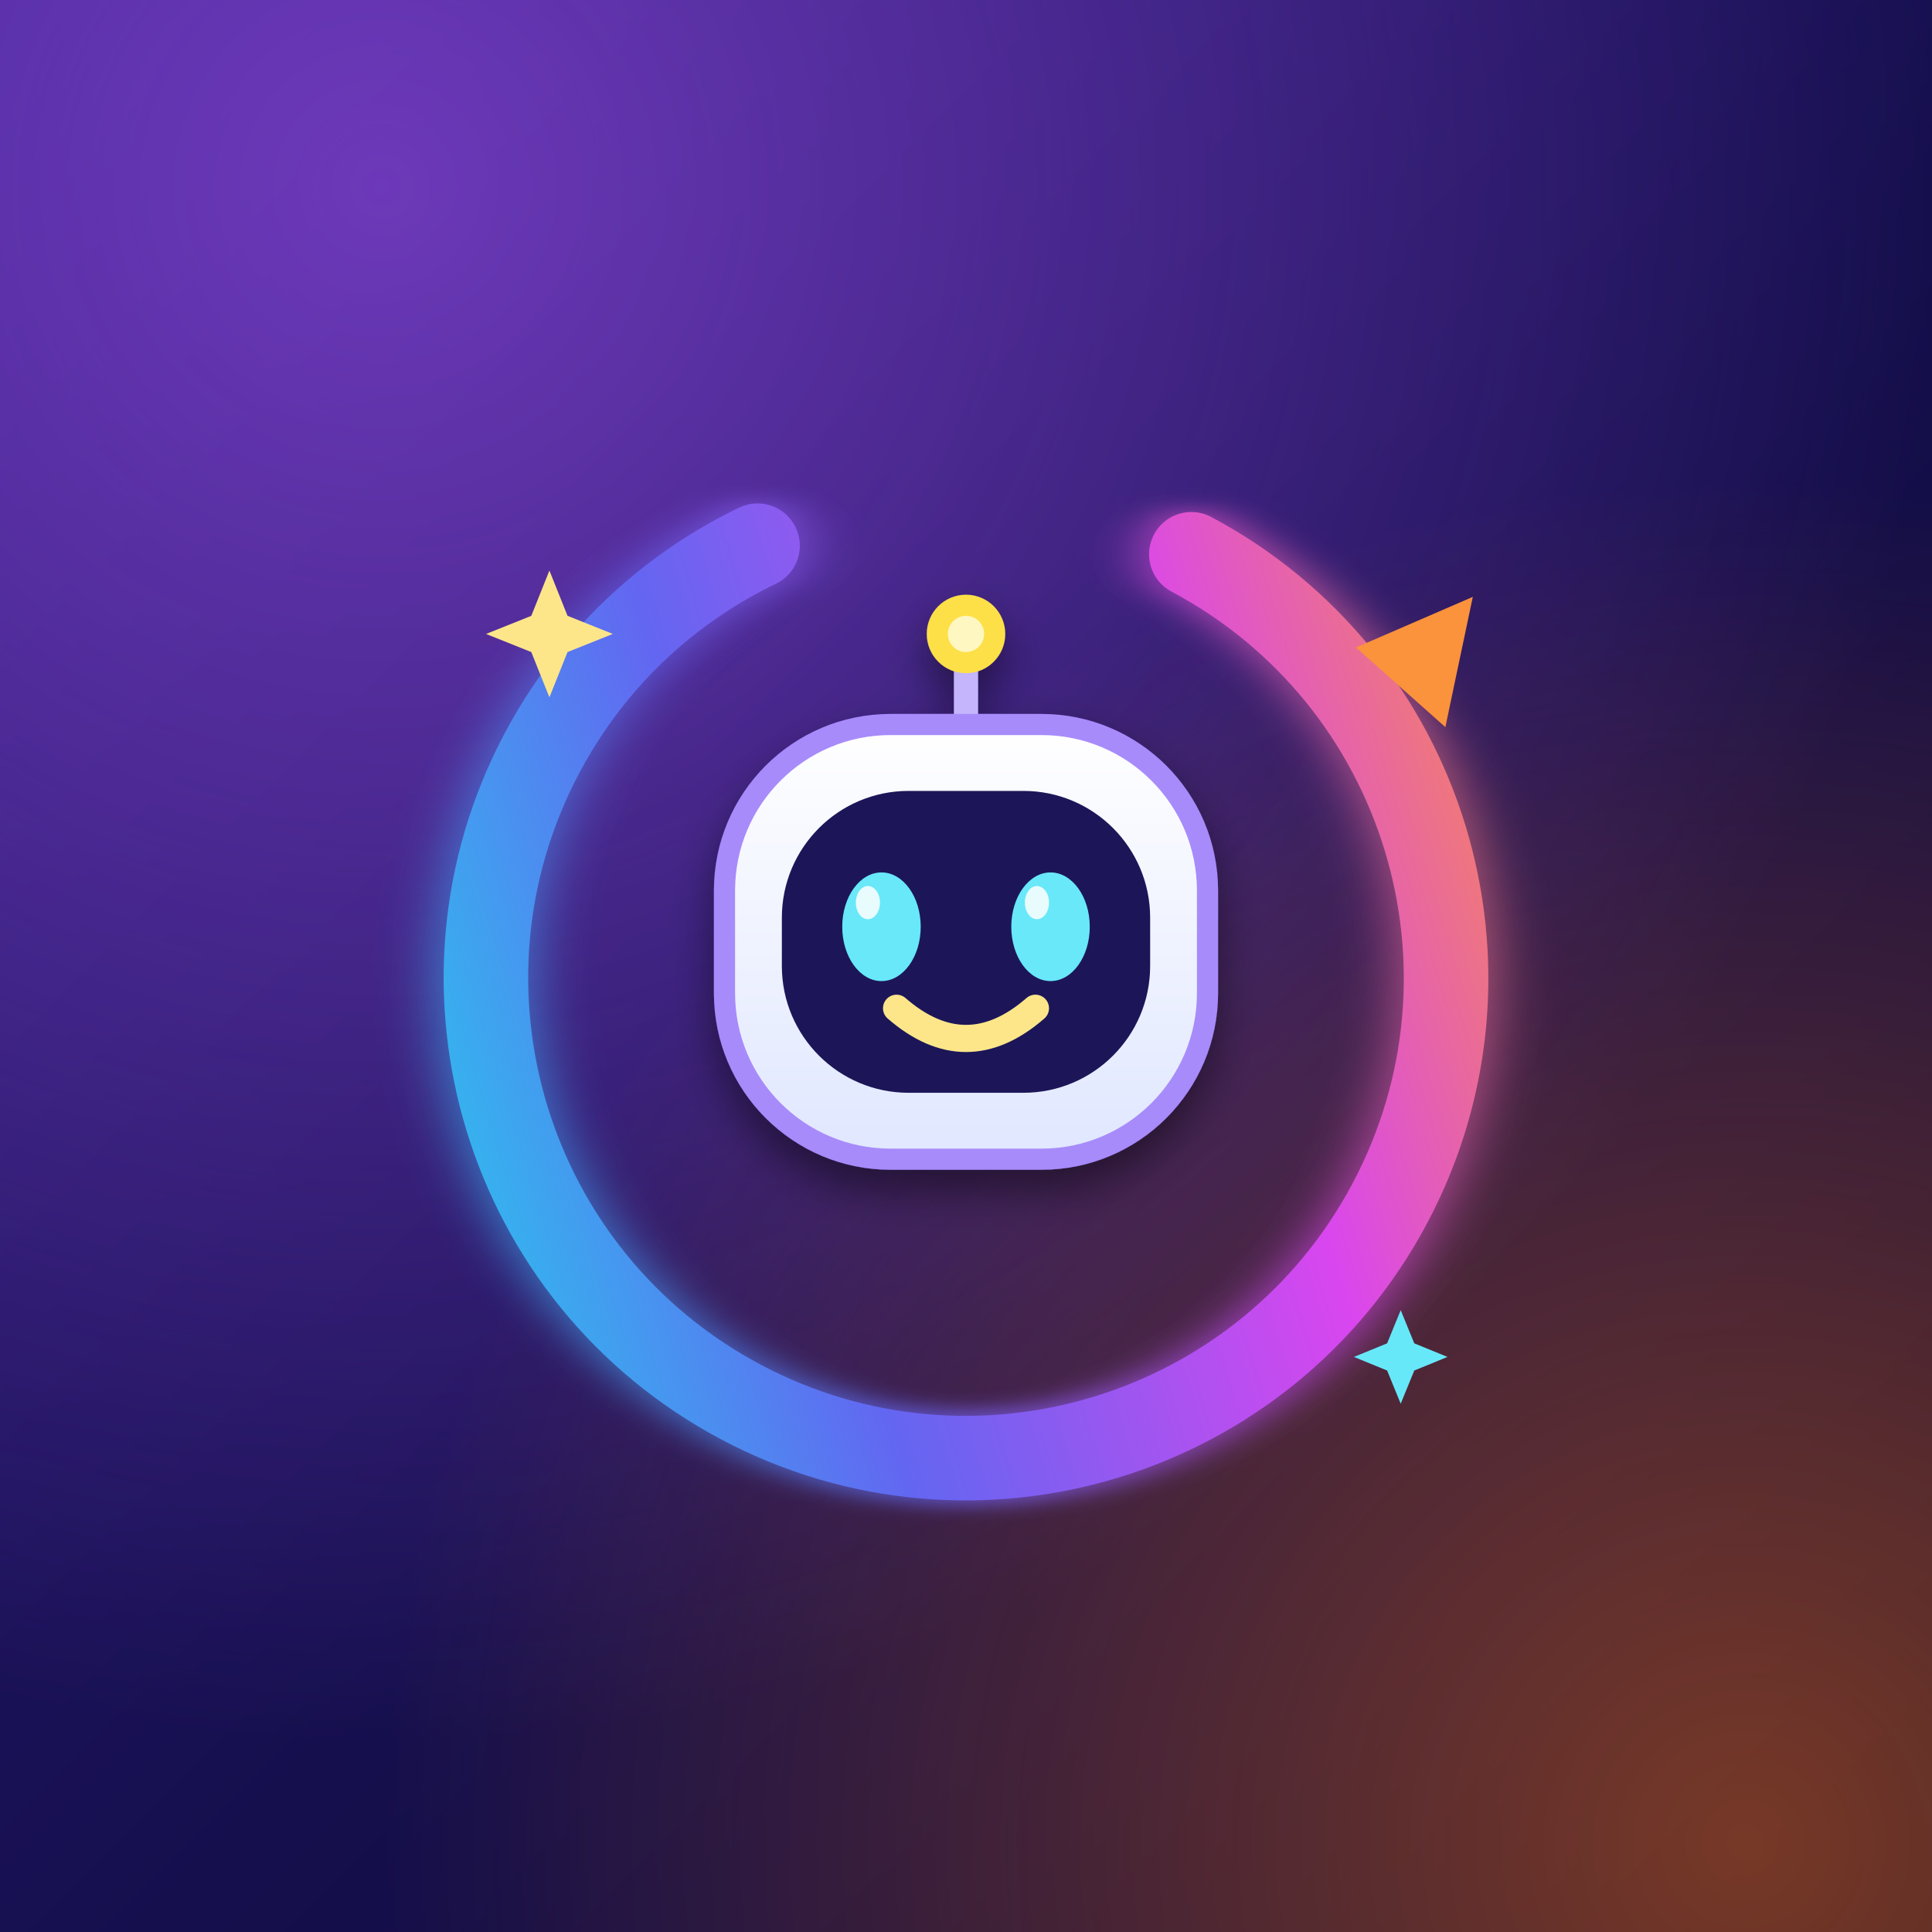
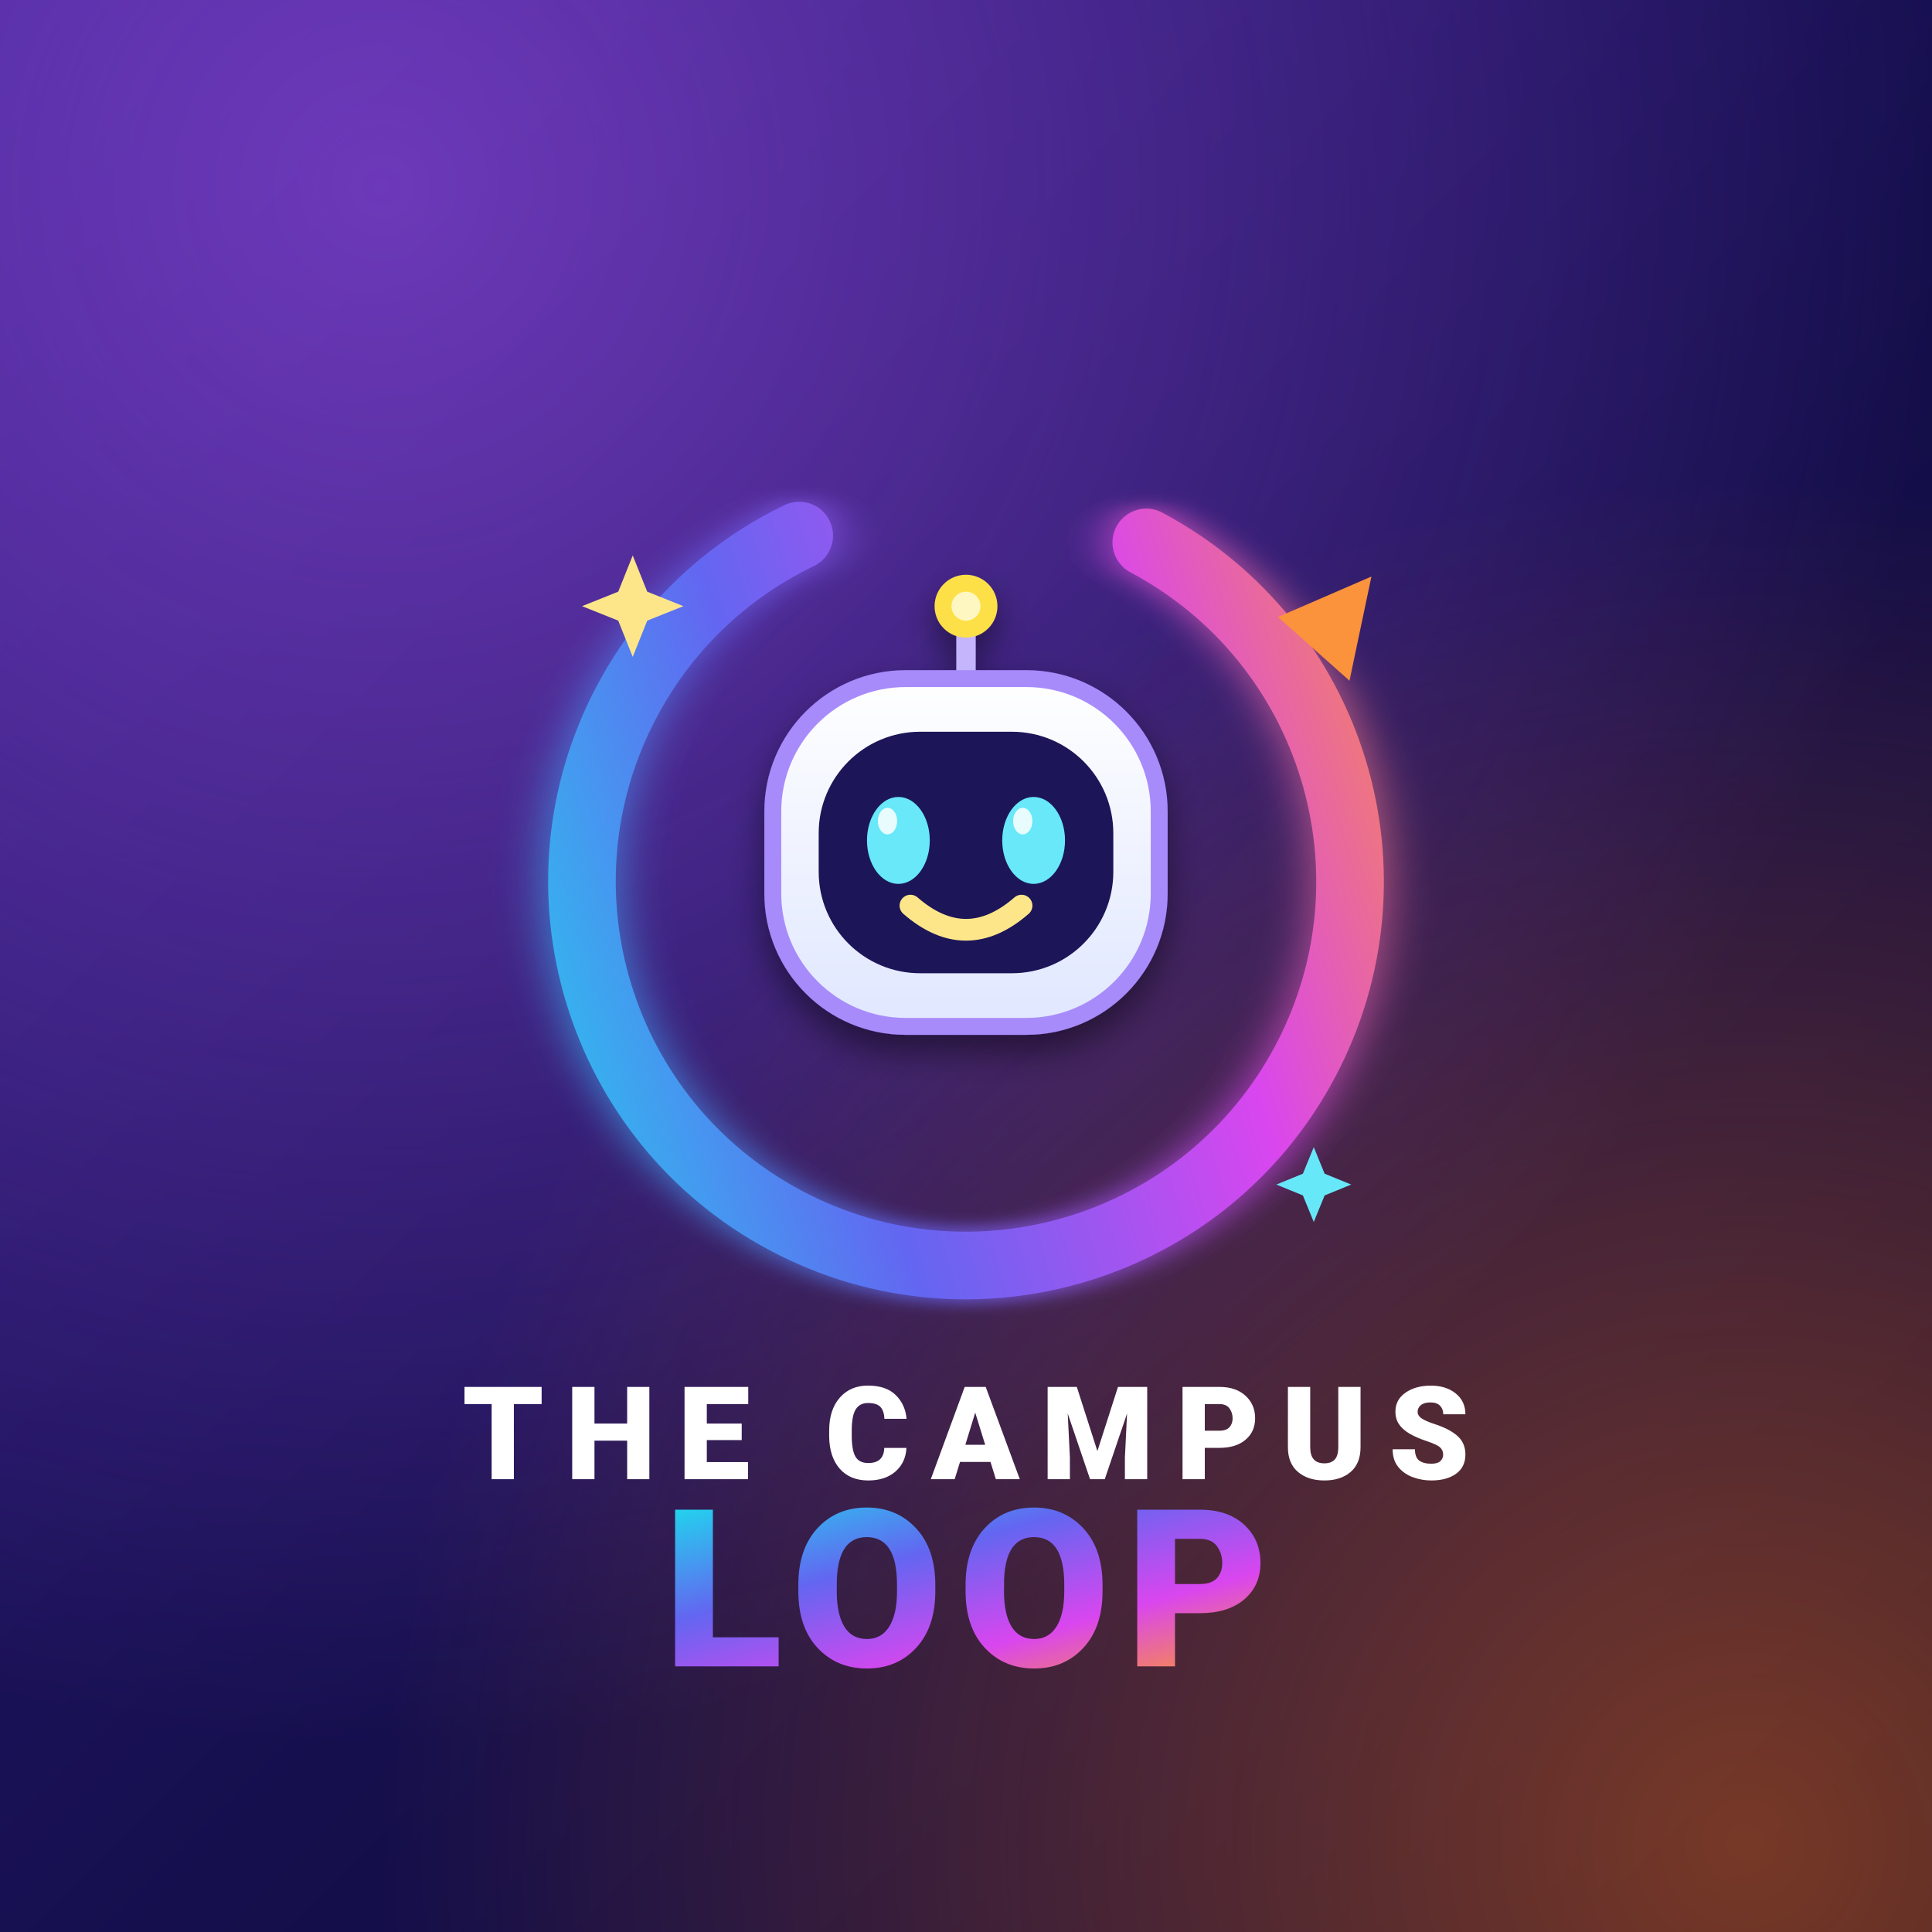
<svg xmlns="http://www.w3.org/2000/svg" viewBox="0 0 1024 1024" width="1024" height="1024">
  <defs>
    <linearGradient id="bg" x1="0" y1="0" x2="1" y2="1">
      <stop offset="0" stop-color="#2a1a7a" />
      <stop offset=".55" stop-color="#150f4d" />
      <stop offset="1" stop-color="#0b0830" />
    </linearGradient>
    <radialGradient id="glowA" cx=".2" cy=".1" r=".8">
      <stop offset="0" stop-color="#a855f7" stop-opacity=".55" />
      <stop offset="1" stop-color="#a855f7" stop-opacity="0" />
    </radialGradient>
    <radialGradient id="glowB" cx=".9" cy=".95" r=".7">
      <stop offset="0" stop-color="#f97316" stop-opacity=".45" />
      <stop offset="1" stop-color="#f97316" stop-opacity="0" />
    </radialGradient>
    <linearGradient id="ring" x1="0" y1="0" x2="1" y2="1">
      <stop offset="0" stop-color="#22d3ee" />
      <stop offset=".35" stop-color="#6366f1" />
      <stop offset=".7" stop-color="#d946ef" />
      <stop offset="1" stop-color="#fb923c" />
    </linearGradient>
    <linearGradient id="head" x1="0" y1="0" x2="0" y2="1">
      <stop offset="0" stop-color="#ffffff" />
      <stop offset="1" stop-color="#e0e7ff" />
    </linearGradient>
    <filter id="soft" x="-30%" y="-30%" width="160%" height="160%">
      <feGaussianBlur stdDeviation="14" />
    </filter>
    <filter id="drop" x="-30%" y="-30%" width="160%" height="160%">
      <feDropShadow dx="0" dy="14" stdDeviation="14" flood-color="#000" flood-opacity=".45" />
    </filter>
  </defs>
  <rect width="1024" height="1024" rx="0" fill="url(#bg)" />
  <rect width="1024" height="1024" rx="0" fill="url(#glowA)" />
  <rect width="1024" height="1024" rx="0" fill="url(#glowB)" />
  <g transform="translate(102.4 102.4) scale(.8)">
-     <g id="mark">
-       <circle cx="512" cy="520" r="318" fill="none" stroke="url(#ring)" stroke-width="64" stroke-linecap="round" stroke-dasharray="1700 300" transform="rotate(-62 512 520)" filter="url(#soft)" opacity=".7" />
-       <circle cx="512" cy="520" r="318" fill="none" stroke="url(#ring)" stroke-width="56" stroke-linecap="round" stroke-dasharray="1700 300" transform="rotate(-62 512 520)" />
-       <path d="M770 306 L842 262 L836 350 Z" fill="#fb923c" transform="rotate(8 806 306)" />
-       <g filter="url(#drop)">
-         <line x1="512" y1="300" x2="512" y2="352" stroke="#c4b5fd" stroke-width="16" stroke-linecap="round" />
-         <circle cx="512" cy="292" r="26" fill="#fde047" />
-         <circle cx="512" cy="292" r="12" fill="#fff7c2" />
-         <rect x="352" y="352" width="320" height="288" rx="110" fill="url(#head)" stroke="#a78bfa" stroke-width="14" />
-         <rect x="390" y="396" width="244" height="200" rx="84" fill="#1b1458" />
-         <ellipse cx="456" cy="486" rx="26" ry="36" fill="#67e8f9" />
-         <ellipse cx="568" cy="486" rx="26" ry="36" fill="#67e8f9" />
-         <ellipse cx="447" cy="470" rx="8" ry="11" fill="#fff" opacity=".85" />
-         <ellipse cx="559" cy="470" rx="8" ry="11" fill="#fff" opacity=".85" />
-         <path d="M466 540 q46 40 92 0" fill="none" stroke="#fde68a" stroke-width="18" stroke-linecap="round" />
+     <g transform="translate(512 392) scale(.8) translate(-512 -440)">
+       <g id="mark">
+         <circle cx="512" cy="520" r="318" fill="none" stroke="url(#ring)" stroke-width="64" stroke-linecap="round" stroke-dasharray="1700 300" transform="rotate(-62 512 520)" filter="url(#soft)" opacity=".7" />
+         <circle cx="512" cy="520" r="318" fill="none" stroke="url(#ring)" stroke-width="56" stroke-linecap="round" stroke-dasharray="1700 300" transform="rotate(-62 512 520)" />
+         <path d="M770 306 L842 262 L836 350 Z" fill="#fb923c" transform="rotate(8 806 306)" />
+         <g filter="url(#drop)">
+           <line x1="512" y1="300" x2="512" y2="352" stroke="#c4b5fd" stroke-width="16" stroke-linecap="round" />
+           <circle cx="512" cy="292" r="26" fill="#fde047" />
+           <circle cx="512" cy="292" r="12" fill="#fff7c2" />
+           <rect x="352" y="352" width="320" height="288" rx="110" fill="url(#head)" stroke="#a78bfa" stroke-width="14" />
+           <rect x="390" y="396" width="244" height="200" rx="84" fill="#1b1458" />
+           <ellipse cx="456" cy="486" rx="26" ry="36" fill="#67e8f9" />
+           <ellipse cx="568" cy="486" rx="26" ry="36" fill="#67e8f9" />
+           <ellipse cx="447" cy="470" rx="8" ry="11" fill="#fff" opacity=".85" />
+           <ellipse cx="559" cy="470" rx="8" ry="11" fill="#fff" opacity=".85" />
+           <path d="M466 540 q46 40 92 0" fill="none" stroke="#fde68a" stroke-width="18" stroke-linecap="round" />
+         </g>
+         <path d="M236 250 l12 30 30 12 -30 12 -12 30 -12 -30 -30 -12 30 -12z" fill="#fde68a" />
+         <path d="M800 740 l9 22 22 9 -22 9 -9 22 -9 -22 -22 -9 22 -9z" fill="#67e8f9" />
      </g>
-       <path d="M236 250 l12 30 30 12 -30 12 -12 30 -12 -30 -30 -12 30 -12z" fill="#fde68a" />
-       <path d="M800 740 l9 22 22 9 -22 9 -9 22 -9 -22 -22 -9 22 -9z" fill="#67e8f9" />
+     </g>
+     <g font-family="'Segoe UI',Roboto,'Helvetica Neue',Arial,sans-serif" text-anchor="middle" font-weight="900">
+       <text x="512" y="852" font-size="86" letter-spacing="14" fill="#ffffff">THE CAMPUS</text>
+       <text x="512" y="976" font-size="146" letter-spacing="10" fill="url(#ring)">LOOP</text>
    </g>
  </g>
</svg>
